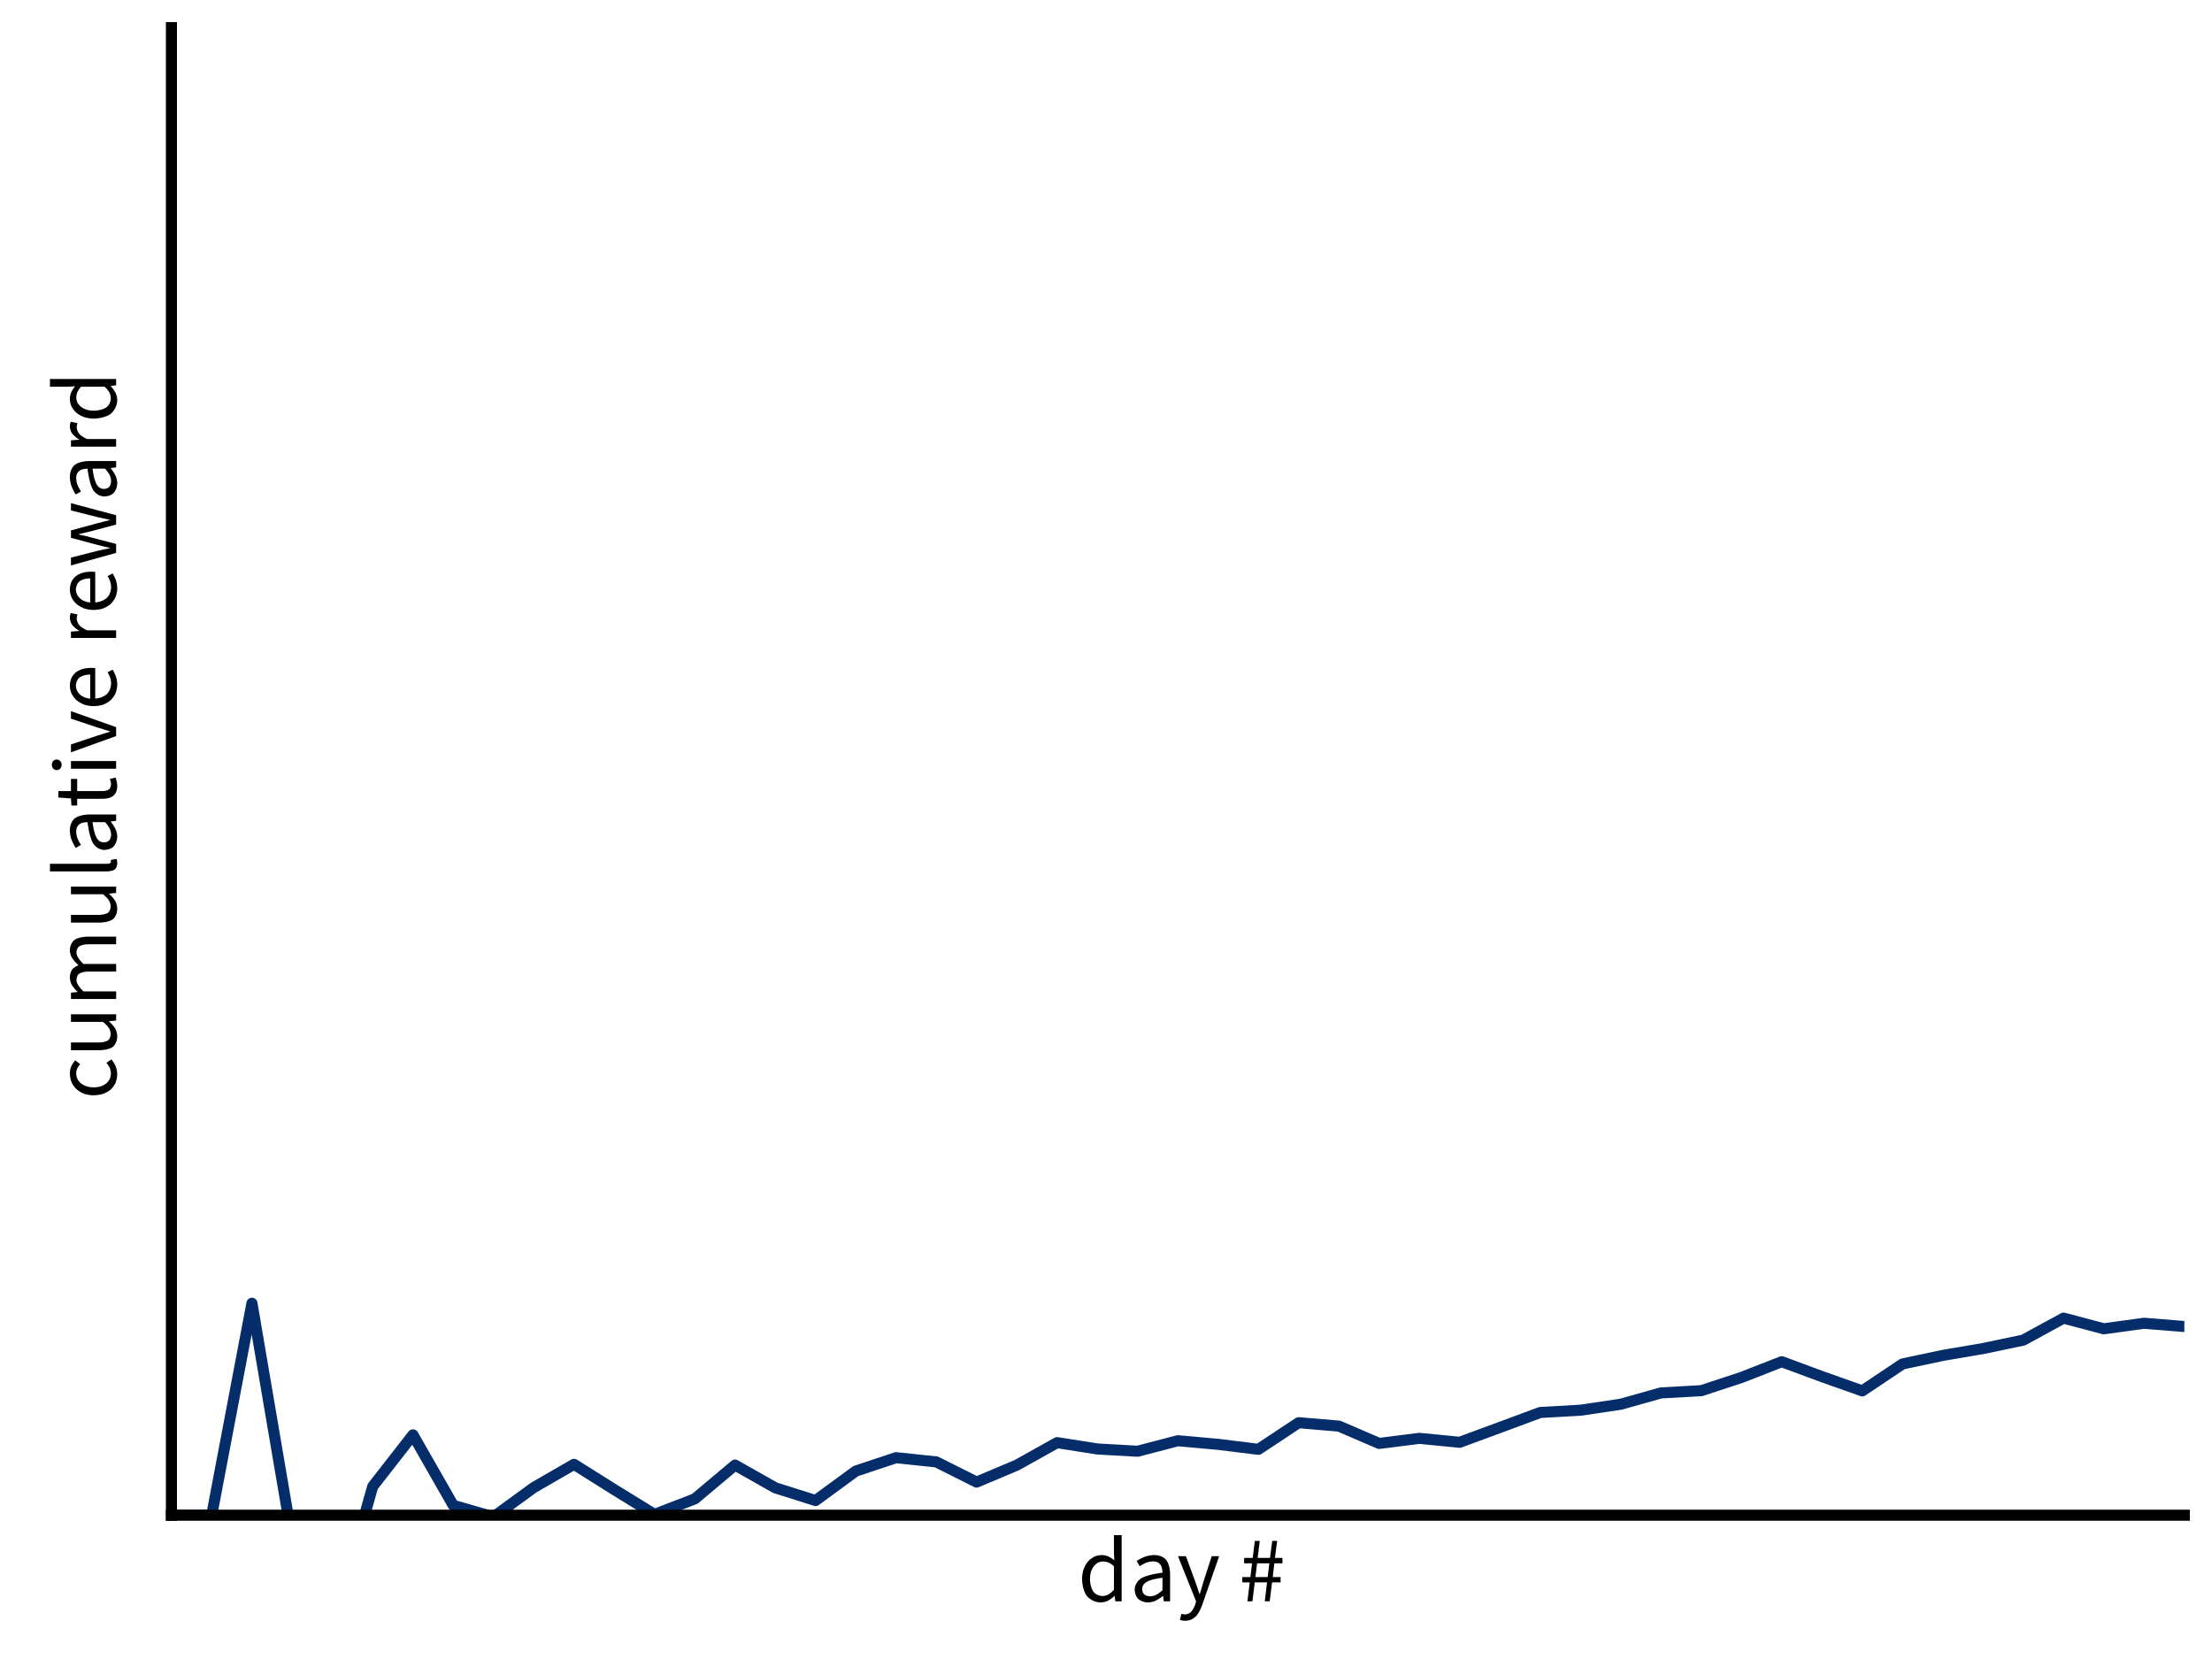
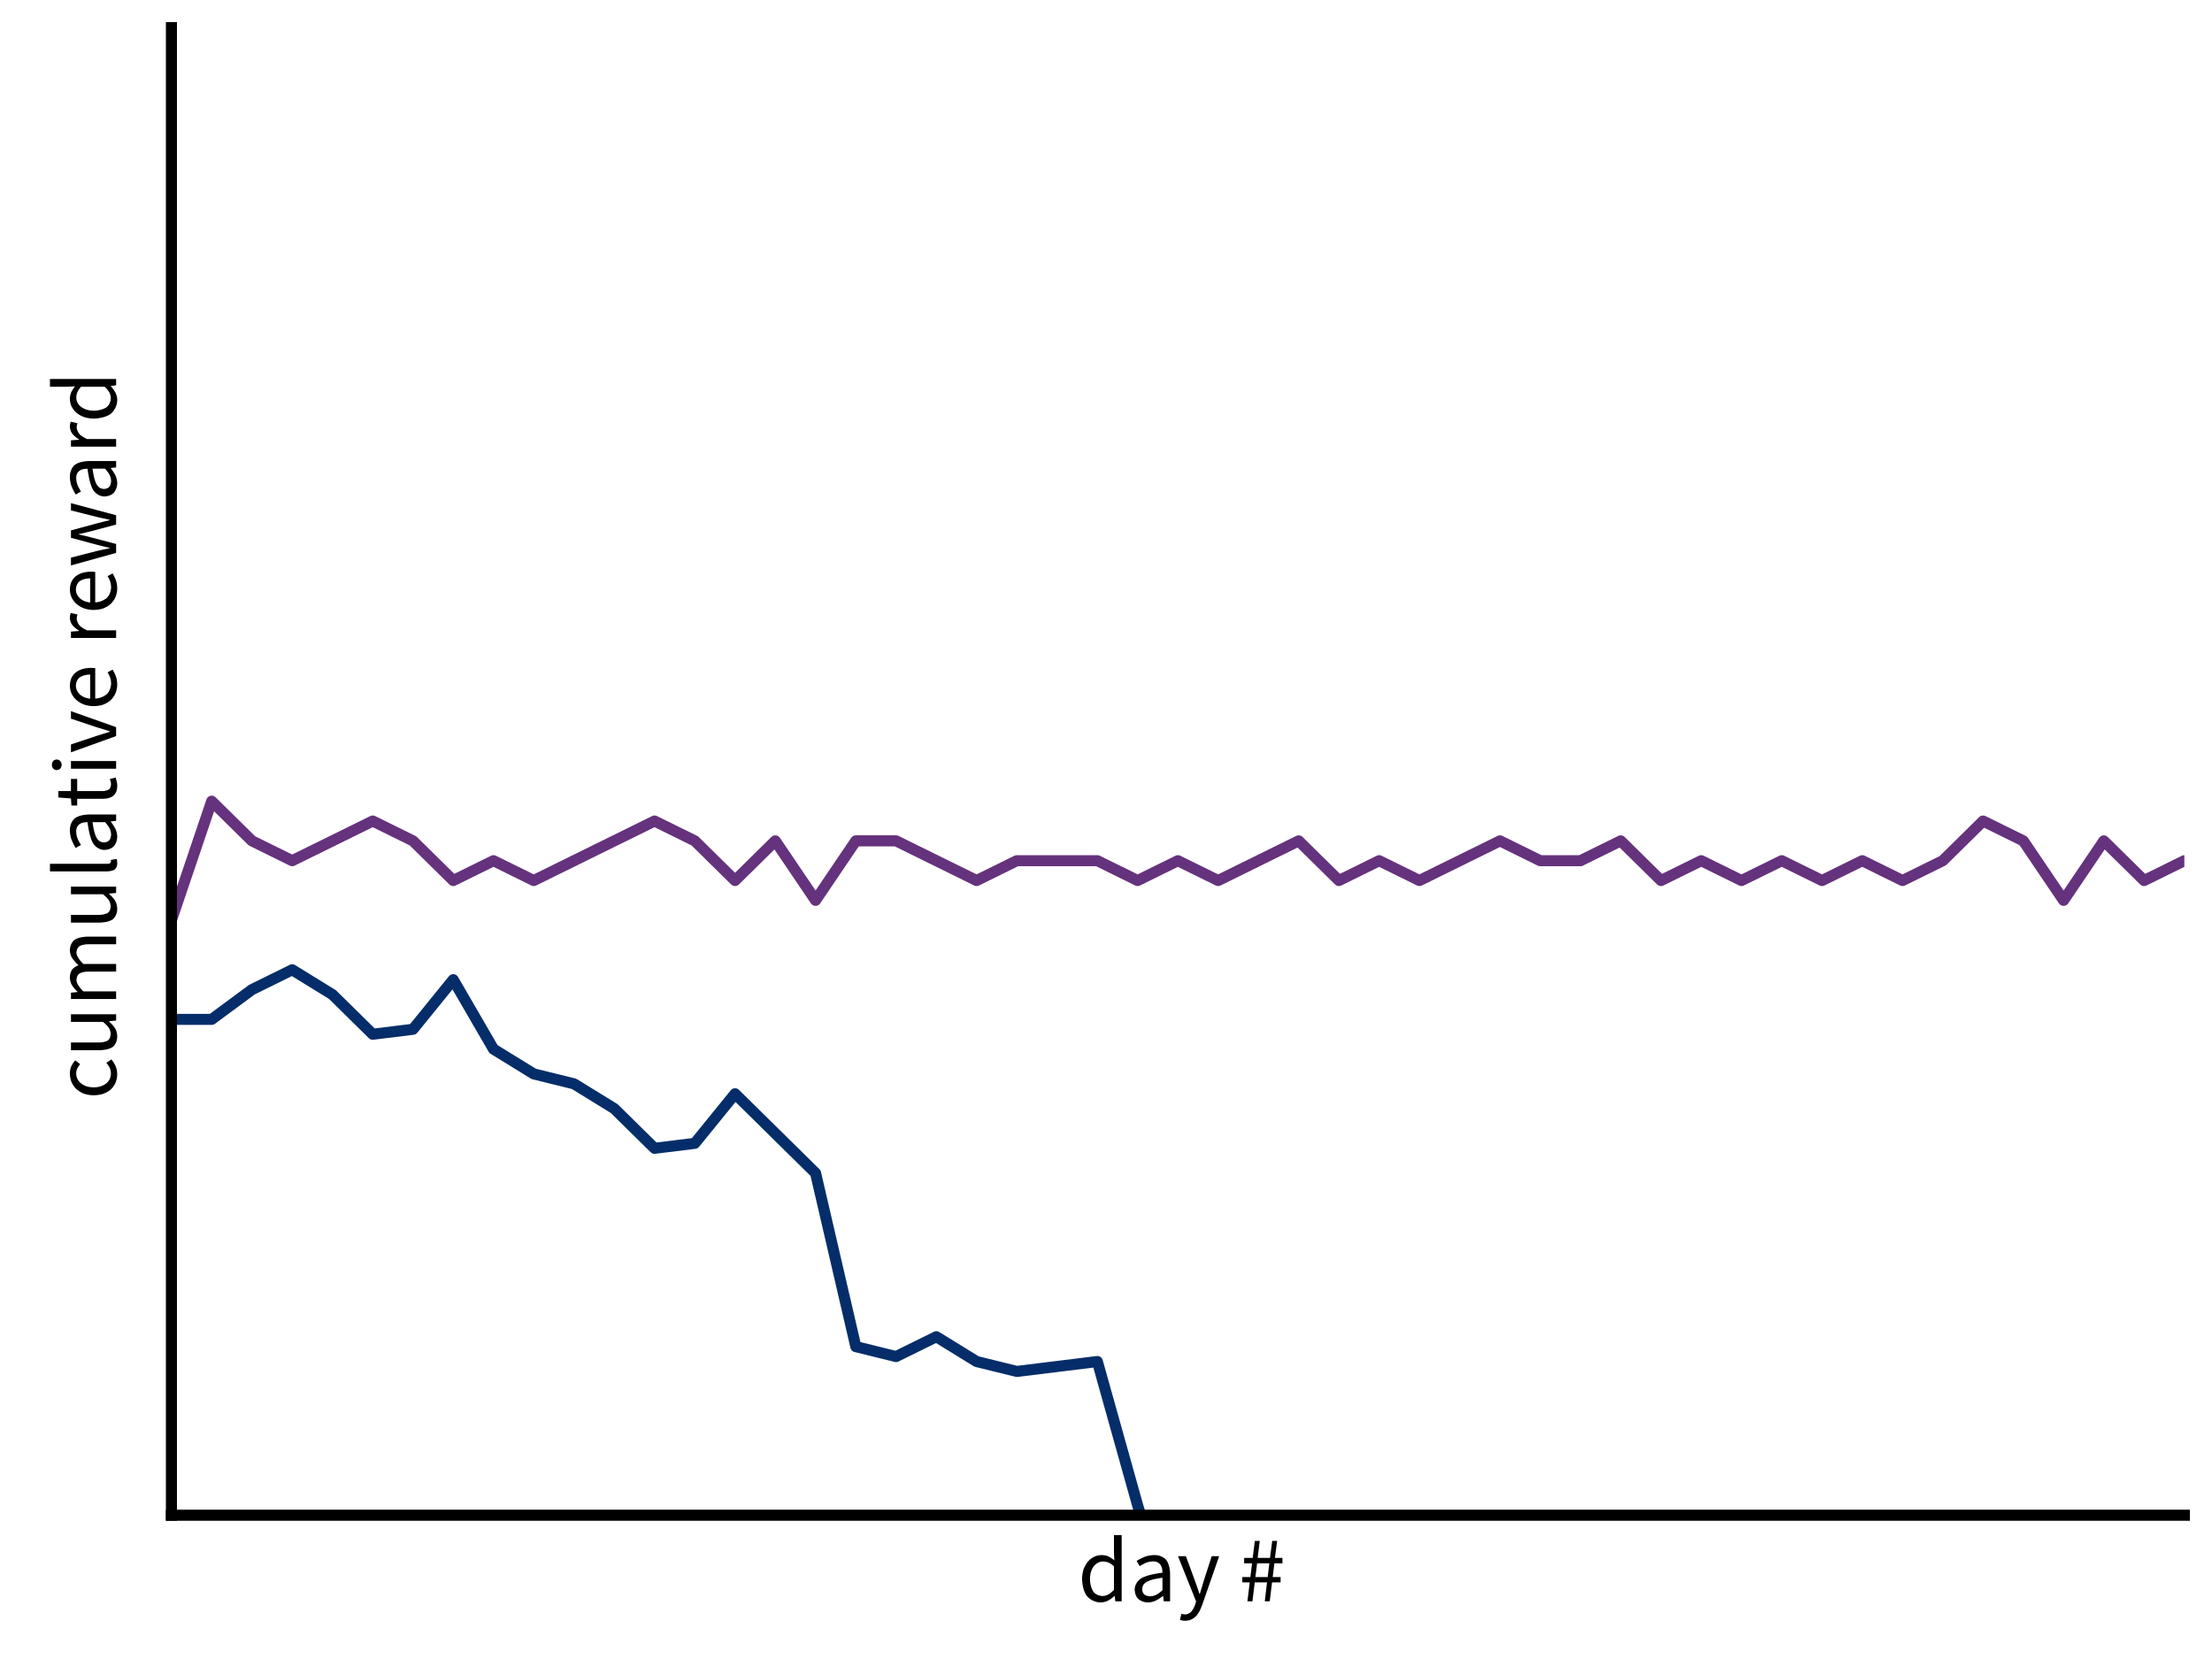
<svg xmlns="http://www.w3.org/2000/svg" height="600" stroke-opacity="1" viewBox="0.0 0.0 800.0 600.0" font-size="1" width="800" stroke="rgb(0,0,0)" version="1.1">
  <defs />
  <g stroke-linejoin="bevel" stroke-opacity="0.0" fill-opacity="0.0" stroke="rgb(0,0,0)" stroke-width="0.0" fill="rgb(0,0,0)" stroke-linecap="butt" stroke-miterlimit="10.0">
    <path d="M 0,0 v 600 h 800 v -600 Z" />
  </g>
  <g stroke-linejoin="round" stroke-opacity="1.0" fill-opacity="0.0" stroke="rgb(5,45,105)" stroke-width="4" fill="rgb(0,0,0)" stroke-linecap="round" stroke-miterlimit="10.0">
    <defs>
      <clipPath id="myClip1">
        <path d="M 62,10 v 538 h 728 v -538 Z" />
      </clipPath>
    </defs>
    <g clip-path="url(#myClip1)">
-       <path d="M 62,548 h 14.56 l 14.56,-76.665 l 14.56,85.477 l 14.56,32.312 l 14.56,-51.522 l 14.56,-18.663 l 14.56,25.49 l 14.56,4.172 l 14.56,-10.612 l 14.56,-8.401 l 14.56,9.157 l 14.56,8.958 l 14.56,-5.614 l 14.56,-12.226 l 14.56,8.234 l 14.56,4.592 l 14.56,-10.658 l 14.56,-4.845 l 14.56,1.531 l 14.56,7.306 l 14.56,-6.139 l 14.56,-8.135 l 14.56,2.292 l 14.56,0.82 l 14.56,-3.804 l 14.56,1.31 l 14.56,1.8 l 14.56,-9.63 l 14.56,1.237 l 14.56,6.26 l 14.56,-1.837 l 14.56,1.431 l 14.56,-5.377 l 14.56,-5.41 l 14.56,-0.82 l 14.56,-2.16 l 14.56,-4.094 l 14.56,-0.812 l 14.56,-4.785 l 14.56,-5.689 l 14.56,5.394 l 14.56,5.159 l 14.56,-9.743 l 14.56,-3.088 l 14.56,-2.483 l 14.56,-3.056 l 14.56,-7.949 l 14.56,3.86 l 14.56,-1.996 l 14.56,1.175 " />
+       <path d="M 62,368.667 h 14.56 l 14.56,-10.76 l 14.56,-7.173 l 14.56,8.967 l 14.56,14.347 l 14.56,-1.793 l 14.56,-17.933 l 14.56,25.107 l 14.56,8.967 l 14.56,3.587 l 14.56,8.967 l 14.56,14.347 l 14.56,-1.793 l 14.56,-17.933 l 14.56,14.347 l 14.56,14.347 l 14.56,62.767 l 14.56,3.587 l 14.56,-7.173 l 14.56,8.967 l 14.56,3.587 l 14.56,-1.793 l 14.56,-1.793 l 14.56,52.007 l 14.56,46.627 l 14.56,-12.553 l 14.56,89.667 l 14.56,8.967 l 14.56,-17.933 l 14.56,68.147 l 14.56,30.487 l 14.56,25.107 l 14.56,8.967 l 14.56,-7.173 l 14.56,-1.793 l 14.56,8.967 l 14.56,-17.933 l 14.56,25.107 l 14.56,8.967 l 14.56,3.587 l 14.56,30.487 l 14.56,46.627 l 14.56,30.487 l 14.56,68.147 l 14.56,19.727 l 14.56,-1.793 l 14.56,-7.173 l 14.56,41.247 l 14.56,-17.933 l 14.56,3.587 " />
+     </g>
+   </g>
+   <g stroke-linejoin="round" stroke-opacity="1.0" fill-opacity="0.0" stroke="rgb(101,50,125)" stroke-width="4" fill="rgb(0,0,0)" stroke-linecap="round" stroke-miterlimit="10.0">
+     <defs>
+       <clipPath id="myClip2">
+         <path d="M 62,10 v 538 h 728 v -538 Z" />
+       </clipPath>
+     </defs>
+     <g clip-path="url(#myClip2)">
+       <path d="M 62,332.8 l 14.56,-43.04 l 14.56,14.347 l 14.56,7.173 l 14.56,-7.173 l 14.56,-7.173 l 14.56,7.173 l 14.56,14.347 l 14.56,-7.173 l 14.56,7.173 l 14.56,-7.173 l 14.56,-7.173 l 14.56,-7.173 l 14.56,7.173 l 14.56,14.347 l 14.56,-14.347 l 14.56,21.52 l 14.56,-21.52 h 14.56 l 14.56,7.173 l 14.56,7.173 l 14.56,-7.173 h 14.56 h 14.56 l 14.56,7.173 l 14.56,-7.173 l 14.56,7.173 l 14.56,-7.173 l 14.56,-7.173 l 14.56,14.347 l 14.56,-7.173 l 14.56,7.173 l 14.56,-7.173 l 14.56,-7.173 l 14.56,7.173 h 14.56 l 14.56,-7.173 l 14.56,14.347 l 14.56,-7.173 l 14.56,7.173 l 14.56,-7.173 l 14.56,7.173 l 14.56,-7.173 l 14.56,7.173 l 14.56,-7.173 l 14.56,-14.347 l 14.56,7.173 l 14.56,21.52 l 14.56,-21.52 l 14.56,14.347 l 14.56,-7.173 " />
    </g>
  </g>
  <g stroke-linejoin="bevel" stroke-opacity="0.0" fill-opacity="1.0" stroke="rgb(0,0,0)" stroke-width="0.0" fill="rgb(0,0,0)" stroke-linecap="butt" stroke-miterlimit="10.0">
    <path d="M 42,397.672 ZM 33.865,396.126 c -2.05,0 -3.647,-0.639 -3.647 -0.639c -1.597,-0.639 -2.706,-1.714 -2.706 -1.714c -1.109,-1.076 -1.681,-2.504 -1.681 -2.504c -0.571,-1.429 -0.571,-3.008 -0.571 -3.008c -0,-1.613 0.588,-2.773 0.588 -2.773c 0.588,-1.16 1.361,-2 1.361 -2l 1.782,1.378 c -0.639,0.74 -1.042,1.529 -1.042 1.529c -0.403,0.79 -0.403,1.765 -0.403 1.765c 0,1.109 0.454,2.05 0.454 2.05c 0.454,0.941 1.294,1.613 1.294 1.613c 0.84,0.672 2,1.059 2 1.059c 1.16,0.387 2.571,0.387 2.571 0.387c 1.412,-0 2.555,-0.37 2.555 -0.37c 1.143,-0.37 1.966,-1.025 1.966 -1.025c 0.824,-0.655 1.277,-1.597 1.277 -1.597c 0.454,-0.941 0.454,-2.05 0.454 -2.05c -0,-1.177 -0.487,-2.135 -0.487 -2.135c -0.487,-0.958 -1.16,-1.698 -1.16 -1.698l 1.815,-1.244 c 0.975,1.109 1.546,2.471 1.546 2.471c 0.571,1.361 0.571,2.84 0.571 2.84c 0,1.613 -0.571,3.025 -0.571 3.025c -0.571,1.412 -1.664,2.437 -1.664 2.437c -1.092,1.025 -2.689,1.613 -2.689 1.613c -1.597,0.588 -3.613,0.588 -3.613 0.588ZM 42,382.344 ZM 25.664,379.824 l -0,-2.79 l 9.983,-0 c 2.319,-0 3.345,-0.723 3.345 -0.723c 1.025,-0.723 1.025,-2.336 1.025 -2.336c -0,-1.277 -0.655,-2.252 -0.655 -2.252c -0.655,-0.975 -2.101,-2.151 -2.101 -2.151l -11.597,0 l -0,-2.756 l 16.336,-0 l 0,2.286 l -2.555,0.235 l 0,0.101 c 1.345,1.143 2.151,2.403 2.151 2.403c 0.807,1.26 0.807,2.975 0.807 2.975c 0,2.622 -1.613,3.815 -1.613 3.815c -1.613,1.193 -4.773,1.193 -4.773 1.193l -10.353,0 ZM 42,364.059 ZM 25.664,361.303 l -0,-2.286 l 2.353,-0.235 l -0,-0.101 c -1.177,-1.076 -1.966,-2.336 -1.966 -2.336c -0.79,-1.26 -0.79,-2.74 -0.79 -2.74c -0,-1.882 0.824,-2.941 0.824 -2.941c 0.824,-1.059 2.303,-1.563 2.303 -1.563c -1.412,-1.277 -2.269,-2.571 -2.269 -2.571c -0.857,-1.294 -0.857,-2.807 -0.857 -2.807c -0,-2.521 1.613,-3.748 1.613 -3.748c 1.613,-1.227 4.773,-1.227 4.773 -1.227l 10.353,-0 l 0,2.756 l -9.983,0 c -2.319,0 -3.345,0.74 -3.345 0.74c -1.025,0.74 -1.025,2.286 -1.025 2.286c 0,1.849 2.521,4.101 2.521 4.101l 11.832,-0 l 0,2.756 l -9.983,0 c -2.319,0 -3.345,0.74 -3.345 0.74c -1.025,0.74 -1.025,2.319 -1.025 2.319c 0,1.849 2.521,4.101 2.521 4.101l 11.832,-0 l 0,2.756 l -16.336,0 ZM 42,336.193 ZM 25.664,333.672 l -0,-2.79 l 9.983,-0 c 2.319,-0 3.345,-0.723 3.345 -0.723c 1.025,-0.723 1.025,-2.336 1.025 -2.336c -0,-1.277 -0.655,-2.252 -0.655 -2.252c -0.655,-0.975 -2.101,-2.151 -2.101 -2.151l -11.597,0 l -0,-2.756 l 16.336,-0 l 0,2.286 l -2.555,0.235 l 0,0.101 c 1.345,1.143 2.151,2.403 2.151 2.403c 0.807,1.26 0.807,2.975 0.807 2.975c 0,2.622 -1.613,3.815 -1.613 3.815c -1.613,1.193 -4.773,1.193 -4.773 1.193l -10.353,0 ZM 42,317.908 ZM 18.067,315.151 l -0,-2.756 l 20.84,-0 c 0.672,-0 0.941,-0.235 0.941 -0.235c 0.269,-0.235 0.269,-0.538 0.269 -0.538l -0,-0.252 c 0,0 -0.067,-0.353 -0.067 -0.353l 2.084,-0.37 c 0.135,0.269 0.202,0.639 0.202 0.639c 0.067,0.37 0.067,0.941 0.067 0.941c 0,1.58 -0.941,2.252 -0.941 2.252c -0.941,0.672 -2.756,0.672 -2.756 0.672l -20.639,0 ZM 42,309.336 ZM 37.765,307.387 c -2.689,0 -4.118,-2.403 -4.118 -2.403c -1.429,-2.403 -2,-7.647 -2 -7.647c -0.773,0 -1.513,0.151 -1.513 0.151c -0.74,0.151 -1.311,0.538 -1.311 0.538c -0.571,0.387 -0.924,1.025 -0.924 1.025c -0.353,0.639 -0.353,1.647 -0.353 1.647c 0,1.445 0.538,2.672 0.538 2.672c 0.538,1.227 1.21,2.202 1.21 2.202l -1.916,1.109 c -0.74,-1.143 -1.429,-2.79 -1.429 -2.79c -0.689,-1.647 -0.689,-3.63 -0.689 -3.63c -0,-2.992 1.832,-4.336 1.832 -4.336c 1.832,-1.345 4.891,-1.345 4.891 -1.345l 10.017,-0 l 0,2.286 l -1.95,0.235 l 0,0.067 c 0.975,1.177 1.664,2.538 1.664 2.538c 0.689,1.361 0.689,2.874 0.689 2.874c 0,2.084 -1.21,3.445 -1.21 3.445c -1.21,1.361 -3.429,1.361 -3.429 1.361ZM 37.765,307.387 ZM 37.563,304.664 c 1.412,-0 2.017,-0.824 2.017 -0.824c 0.605,-0.824 0.605,-2.034 0.605 -2.034c -0,-1.177 -0.555,-2.235 -0.555 -2.235c -0.555,-1.059 -1.63,-2.235 -1.63 -2.235l -4.538,0 c 0.269,2.05 0.639,3.462 0.639 3.462c 0.37,1.412 0.874,2.269 0.874 2.269c 0.504,0.857 1.16,1.227 1.16 1.227c 0.655,0.37 1.429,0.37 1.429 0.37ZM 42,292.126 ZM 27.916,288.899 l 0,2.42 l -2.084,0 l -0.168,-2.555 l -4.571,-0.336 l -0,-2.319 l 4.571,-0 l -0,-4.403 l 2.252,-0 l 0,4.403 l 9.076,-0 c 1.513,-0 2.336,-0.555 2.336 -0.555c 0.824,-0.555 0.824,-1.966 0.824 -1.966c -0,-0.437 -0.135,-0.941 -0.135 -0.941c -0.135,-0.504 -0.302,-0.908 -0.302 -0.908l 2.084,-0.538 c 0.235,0.672 0.42,1.462 0.42 1.462c 0.185,0.79 0.185,1.563 0.185 1.563c 0,1.311 -0.403,2.202 -0.403 2.202c -0.403,0.891 -1.109,1.445 -1.109 1.445c -0.706,0.555 -1.714,0.79 -1.714 0.79c -1.008,0.235 -2.219,0.235 -2.219 0.235l -9.042,0 ZM 42,280.765 ZM 22.302,276.597 c 0,0.807 -0.504,1.361 -0.504 1.361c -0.504,0.555 -1.277,0.555 -1.277 0.555c -0.807,0 -1.294,-0.555 -1.294 -0.555c -0.487,-0.555 -0.487,-1.361 -0.487 -1.361c -0,-0.807 0.487,-1.361 0.487 -1.361c 0.487,-0.555 1.294,-0.555 1.294 -0.555c 0.773,-0 1.277,0.555 1.277 0.555c 0.504,0.555 0.504,1.361 0.504 1.361ZM 22.302,276.597 ZM 25.664,278.008 l -0,-2.756 l 16.336,-0 l 0,2.756 l -16.336,0 ZM 42,272.496 ZM 25.664,272.092 l -0,-2.857 l 9.277,-3.092 c 1.21,-0.37 2.42,-0.756 2.42 -0.756c 1.21,-0.387 2.387,-0.756 2.387 -0.756l -0,-0.135 c -1.177,-0.37 -2.387,-0.74 -2.387 -0.74l -2.42,-0.74 l -9.277,-3.092 l -0,-2.723 l 16.336,5.782 l 0,3.227 ZM 42,256.933 ZM 33.865,255.387 c -2.017,0 -3.613,-0.622 -3.613 -0.622c -1.597,-0.622 -2.706,-1.647 -2.706 -1.647c -1.109,-1.025 -1.698,-2.336 -1.698 -2.336c -0.588,-1.311 -0.588,-2.723 -0.588 -2.723c -0,-1.546 0.538,-2.773 0.538 -2.773c 0.538,-1.227 1.546,-2.05 1.546 -2.05c 1.008,-0.824 2.42,-1.26 2.42 -1.26c 1.412,-0.437 3.16,-0.437 3.16 -0.437c 0.908,-0 1.513,0.101 1.513 0.101l 0,11.025 c 2.655,-0.168 4.202,-1.63 4.202 -1.63c 1.546,-1.462 1.546,-3.815 1.546 -3.815c -0,-1.177 -0.353,-2.168 -0.353 -2.168c -0.353,-0.992 -0.924,-1.899 -0.924 -1.899l 1.815,-0.975 c 0.672,1.076 1.177,2.387 1.177 2.387c 0.504,1.311 0.504,2.992 0.504 2.992c 0,1.647 -0.588,3.076 -0.588 3.076c -0.588,1.429 -1.681,2.487 -1.681 2.487c -1.092,1.059 -2.672,1.664 -2.672 1.664c -1.58,0.605 -3.597,0.605 -3.597 0.605ZM 33.865,255.387 ZM 32.622,243.958 c -2.521,0 -3.849,1.059 -3.849 1.059c -1.328,1.059 -1.328,2.975 -1.328 2.975c 0,0.874 0.353,1.664 0.353 1.664c 0.353,0.79 1.008,1.429 1.008 1.429c 0.655,0.639 1.613,1.059 1.613 1.059c 0.958,0.42 2.202,0.555 2.202 0.555l -0,-8.739 ZM 42,233.471 ZM 25.664,230.714 l -0,-2.286 l 2.958,-0.235 l -0,-0.101 c -1.546,-0.84 -2.454,-2.034 -2.454 -2.034c -0.908,-1.193 -0.908,-2.605 -0.908 -2.605c -0,-0.975 0.336,-1.748 0.336 -1.748l 2.42,0.538 c -0.135,0.403 -0.202,0.74 -0.202 0.74c -0.067,0.336 -0.067,0.84 -0.067 0.84c 0,1.042 0.84,2.168 0.84 2.168c 0.84,1.126 2.924,1.966 2.924 1.966l 10.487,-0 l 0,2.756 l -16.336,0 ZM 42,222.143 ZM 33.865,220.597 c -2.017,0 -3.613,-0.622 -3.613 -0.622c -1.597,-0.622 -2.706,-1.647 -2.706 -1.647c -1.109,-1.025 -1.698,-2.336 -1.698 -2.336c -0.588,-1.311 -0.588,-2.723 -0.588 -2.723c -0,-1.546 0.538,-2.773 0.538 -2.773c 0.538,-1.227 1.546,-2.05 1.546 -2.05c 1.008,-0.824 2.42,-1.26 2.42 -1.26c 1.412,-0.437 3.16,-0.437 3.16 -0.437c 0.908,-0 1.513,0.101 1.513 0.101l 0,11.025 c 2.655,-0.168 4.202,-1.63 4.202 -1.63c 1.546,-1.462 1.546,-3.815 1.546 -3.815c -0,-1.177 -0.353,-2.168 -0.353 -2.168c -0.353,-0.992 -0.924,-1.899 -0.924 -1.899l 1.815,-0.975 c 0.672,1.076 1.177,2.387 1.177 2.387c 0.504,1.311 0.504,2.992 0.504 2.992c 0,1.647 -0.588,3.076 -0.588 3.076c -0.588,1.429 -1.681,2.487 -1.681 2.487c -1.092,1.059 -2.672,1.664 -2.672 1.664c -1.58,0.605 -3.597,0.605 -3.597 0.605ZM 33.865,220.597 ZM 32.622,209.168 c -2.521,0 -3.849,1.059 -3.849 1.059c -1.328,1.059 -1.328,2.975 -1.328 2.975c 0,0.874 0.353,1.664 0.353 1.664c 0.353,0.79 1.008,1.429 1.008 1.429c 0.655,0.639 1.613,1.059 1.613 1.059c 0.958,0.42 2.202,0.555 2.202 0.555l -0,-8.739 ZM 42,205.303 ZM 25.664,204.496 l -0,-2.824 l 9.445,-2.42 c 1.177,-0.269 2.286,-0.504 2.286 -0.504c 1.109,-0.235 2.252,-0.471 2.252 -0.471l -0,-0.135 c -1.143,-0.269 -2.269,-0.538 -2.269 -0.538c -1.126,-0.269 -2.269,-0.571 -2.269 -0.571l -9.445,-2.521 l -0,-2.689 l 9.445,-2.555 c 1.177,-0.302 2.286,-0.588 2.286 -0.588c 1.109,-0.286 2.252,-0.555 2.252 -0.555l -0,-0.135 c -1.143,-0.269 -2.252,-0.504 -2.252 -0.504c -1.109,-0.235 -2.286,-0.504 -2.286 -0.504l -9.445,-2.387 l -0,-2.622 l 16.336,4.37 l 0,3.361 l -8.773,2.353 c -1.177,0.302 -2.319,0.555 -2.319 0.555c -1.143,0.252 -2.387,0.555 -2.387 0.555l 0,0.135 c 1.244,0.269 2.403,0.538 2.403 0.538c 1.16,0.269 2.336,0.605 2.336 0.605l 8.739,2.286 l 0,3.227 ZM 42,181.504 ZM 37.765,179.555 c -2.689,0 -4.118,-2.403 -4.118 -2.403c -1.429,-2.403 -2,-7.647 -2 -7.647c -0.773,0 -1.513,0.151 -1.513 0.151c -0.74,0.151 -1.311,0.538 -1.311 0.538c -0.571,0.387 -0.924,1.025 -0.924 1.025c -0.353,0.639 -0.353,1.647 -0.353 1.647c 0,1.445 0.538,2.672 0.538 2.672c 0.538,1.227 1.21,2.202 1.21 2.202l -1.916,1.109 c -0.74,-1.143 -1.429,-2.79 -1.429 -2.79c -0.689,-1.647 -0.689,-3.63 -0.689 -3.63c -0,-2.992 1.832,-4.336 1.832 -4.336c 1.832,-1.345 4.891,-1.345 4.891 -1.345l 10.017,-0 l 0,2.286 l -1.95,0.235 l 0,0.067 c 0.975,1.177 1.664,2.538 1.664 2.538c 0.689,1.361 0.689,2.874 0.689 2.874c 0,2.084 -1.21,3.445 -1.21 3.445c -1.21,1.361 -3.429,1.361 -3.429 1.361ZM 37.765,179.555 ZM 37.563,176.832 c 1.412,-0 2.017,-0.824 2.017 -0.824c 0.605,-0.824 0.605,-2.034 0.605 -2.034c -0,-1.177 -0.555,-2.235 -0.555 -2.235c -0.555,-1.059 -1.63,-2.235 -1.63 -2.235l -4.538,0 c 0.269,2.05 0.639,3.462 0.639 3.462c 0.37,1.412 0.874,2.269 0.874 2.269c 0.504,0.857 1.16,1.227 1.16 1.227c 0.655,0.37 1.429,0.37 1.429 0.37ZM 42,164.294 ZM 25.664,161.538 l -0,-2.286 l 2.958,-0.235 l -0,-0.101 c -1.546,-0.84 -2.454,-2.034 -2.454 -2.034c -0.908,-1.193 -0.908,-2.605 -0.908 -2.605c -0,-0.975 0.336,-1.748 0.336 -1.748l 2.42,0.538 c -0.135,0.403 -0.202,0.74 -0.202 0.74c -0.067,0.336 -0.067,0.84 -0.067 0.84c 0,1.042 0.84,2.168 0.84 2.168c 0.84,1.126 2.924,1.966 2.924 1.966l 10.487,-0 l 0,2.756 l -16.336,0 ZM 42,152.966 ZM 33.865,151.387 c -1.983,0 -3.58,-0.588 -3.58 -0.588c -1.597,-0.588 -2.706,-1.563 -2.706 -1.563c -1.109,-0.975 -1.714,-2.252 -1.714 -2.252c -0.605,-1.277 -0.605,-2.689 -0.605 -2.689c -0,-1.412 0.504,-2.454 0.504 -2.454c 0.504,-1.042 1.378,-2.118 1.378 -2.118l -2.79,0.135 l -6.286,0 l -0,-2.79 l 23.933,-0 l 0,2.286 l -1.916,0.235 l 0,0.101 c 0.941,0.975 1.63,2.235 1.63 2.235c 0.689,1.26 0.689,2.706 0.689 2.706c 0,3.092 -2.219,4.924 -2.219 4.924c -2.219,1.832 -6.319,1.832 -6.319 1.832ZM 33.865,151.387 ZM 33.832,148.529 c 2.958,-0 4.605,-1.177 4.605 -1.177c 1.647,-1.177 1.647,-3.328 1.647 -3.328c -0,-1.143 -0.555,-2.151 -0.555 -2.151c -0.555,-1.008 -1.698,-2.017 -1.698 -2.017l -8.538,0 c -0.941,1.042 -1.328,2 -1.328 2c -0.387,0.958 -0.387,1.966 -0.387 1.966c 0,0.975 0.454,1.832 0.454 1.832c 0.454,0.857 1.277,1.496 1.277 1.496c 0.824,0.639 1.966,1.008 1.966 1.008c 1.143,0.37 2.555,0.37 2.555 0.37Z" />
  </g>
  <g stroke-linejoin="miter" stroke-opacity="1.0" fill-opacity="0.0" stroke="rgb(0,0,0)" stroke-width="4" fill="rgb(0,0,0)" stroke-linecap="square" stroke-miterlimit="10.0">
    <path d="M 62,548 v -538 " />
  </g>
  <g stroke-linejoin="miter" stroke-opacity="1.0" fill-opacity="0.0" stroke="rgb(0,0,0)" stroke-width="4" fill="rgb(0,0,0)" stroke-linecap="square" stroke-miterlimit="10.0">
    <path d="M 62,548 h 728 " />
  </g>
  <g stroke-linejoin="bevel" stroke-opacity="0.0" fill-opacity="1.0" stroke="rgb(0,0,0)" stroke-width="0.0" fill="rgb(0,0,0)" stroke-linecap="butt" stroke-miterlimit="10.0">
    <path d="M 389.765,579.143 ZM 391.344,571.008 c 0,-1.983 0.588,-3.58 0.588 -3.58c 0.588,-1.597 1.563,-2.706 1.563 -2.706c 0.975,-1.109 2.252,-1.714 2.252 -1.714c 1.277,-0.605 2.689,-0.605 2.689 -0.605c 1.412,0 2.454,0.504 2.454 0.504c 1.042,0.504 2.118,1.378 2.118 1.378l -0.135,-2.79 v -6.286 h 2.79 v 23.933 h -2.286 l -0.235,-1.916 h -0.101 c -0.975,0.941 -2.235,1.63 -2.235 1.63c -1.26,0.689 -2.706,0.689 -2.706 0.689c -3.092,-0 -4.924,-2.219 -4.924 -2.219c -1.832,-2.219 -1.832,-6.319 -1.832 -6.319ZM 391.344,571.008 ZM 394.202,570.975 c 0,2.958 1.177,4.605 1.177 4.605c 1.177,1.647 3.328,1.647 3.328 1.647c 1.143,0 2.151,-0.555 2.151 -0.555c 1.008,-0.555 2.017,-1.698 2.017 -1.698v -8.538 c -1.042,-0.941 -2,-1.328 -2 -1.328c -0.958,-0.387 -1.966,-0.387 -1.966 -0.387c -0.975,-0 -1.832,0.454 -1.832 0.454c -0.857,0.454 -1.496,1.277 -1.496 1.277c -0.639,0.824 -1.008,1.966 -1.008 1.966c -0.37,1.143 -0.37,2.555 -0.37 2.555ZM 408.42,579.143 ZM 410.37,574.908 c 0,-2.689 2.403,-4.118 2.403 -4.118c 2.403,-1.429 7.647,-2 7.647 -2c 0,-0.773 -0.151,-1.513 -0.151 -1.513c -0.151,-0.74 -0.538,-1.311 -0.538 -1.311c -0.387,-0.571 -1.025,-0.924 -1.025 -0.924c -0.639,-0.353 -1.647,-0.353 -1.647 -0.353c -1.445,-0 -2.672,0.538 -2.672 0.538c -1.227,0.538 -2.202,1.21 -2.202 1.21l -1.109,-1.916 c 1.143,-0.74 2.79,-1.429 2.79 -1.429c 1.647,-0.689 3.63,-0.689 3.63 -0.689c 2.992,0 4.336,1.832 4.336 1.832c 1.345,1.832 1.345,4.891 1.345 4.891v 10.017 h -2.286 l -0.235,-1.95 h -0.067 c -1.177,0.975 -2.538,1.664 -2.538 1.664c -1.361,0.689 -2.874,0.689 -2.874 0.689c -2.084,-0 -3.445,-1.21 -3.445 -1.21c -1.361,-1.21 -1.361,-3.429 -1.361 -3.429ZM 410.37,574.908 ZM 413.092,574.706 c 0,1.412 0.824,2.017 0.824 2.017c 0.824,0.605 2.034,0.605 2.034 0.605c 1.177,0 2.235,-0.555 2.235 -0.555c 1.059,-0.555 2.235,-1.63 2.235 -1.63v -4.538 c -2.05,0.269 -3.462,0.639 -3.462 0.639c -1.412,0.37 -2.269,0.874 -2.269 0.874c -0.857,0.504 -1.227,1.16 -1.227 1.16c -0.37,0.655 -0.37,1.429 -0.37 1.429ZM 425.63,579.143 ZM 427.277,583.647 l 0.605,0.151 c 0,0 0.639,0.084 0.639 0.084c 1.412,0 2.303,-0.992 2.303 -0.992c 0.891,-0.992 1.395,-2.504 1.395 -2.504l 0.37,-1.21 l -6.555,-16.37 h 2.857 l 3.328,9.042 c 0.37,1.076 0.79,2.269 0.79 2.269c 0.42,1.193 0.79,2.336 0.79 2.336h 0.135 c 0.37,-1.109 0.706,-2.319 0.706 -2.319c 0.336,-1.21 0.672,-2.286 0.672 -2.286l 2.924,-9.042 h 2.689 l -6.151,17.681 c -0.437,1.21 -0.975,2.252 -0.975 2.252c -0.538,1.042 -1.277,1.798 -1.277 1.798c -0.74,0.756 -1.681,1.193 -1.681 1.193c -0.941,0.437 -2.185,0.437 -2.185 0.437c -0.571,-0 -1.042,-0.084 -1.042 -0.084c -0.471,-0.084 -0.874,-0.252 -0.874 -0.252l 0.538,-2.185 h 0 ZM 448.118,579.143 ZM 451.983,572.286 h -2.689 v -1.916 h 2.924 l 0.605,-4.975 h -2.857 v -1.95 h 3.092 l 0.773,-6.151 h 1.782 l -0.773,6.151 h 4.471 l 0.807,-6.151 h 1.782 l -0.807,6.151 h 2.723 v 1.95 h -2.924 l -0.605,4.975 h 2.857 v 1.916 h -3.092 l -0.84,6.857 h -1.782 l 0.807,-6.857 h -4.437 l -0.84,6.857 h -1.815 ZM 451.983,572.286 ZM 458.471,570.37 l 0.605,-4.975 h -4.437 l -0.605,4.975 h 4.437 Z" />
  </g>
</svg>
